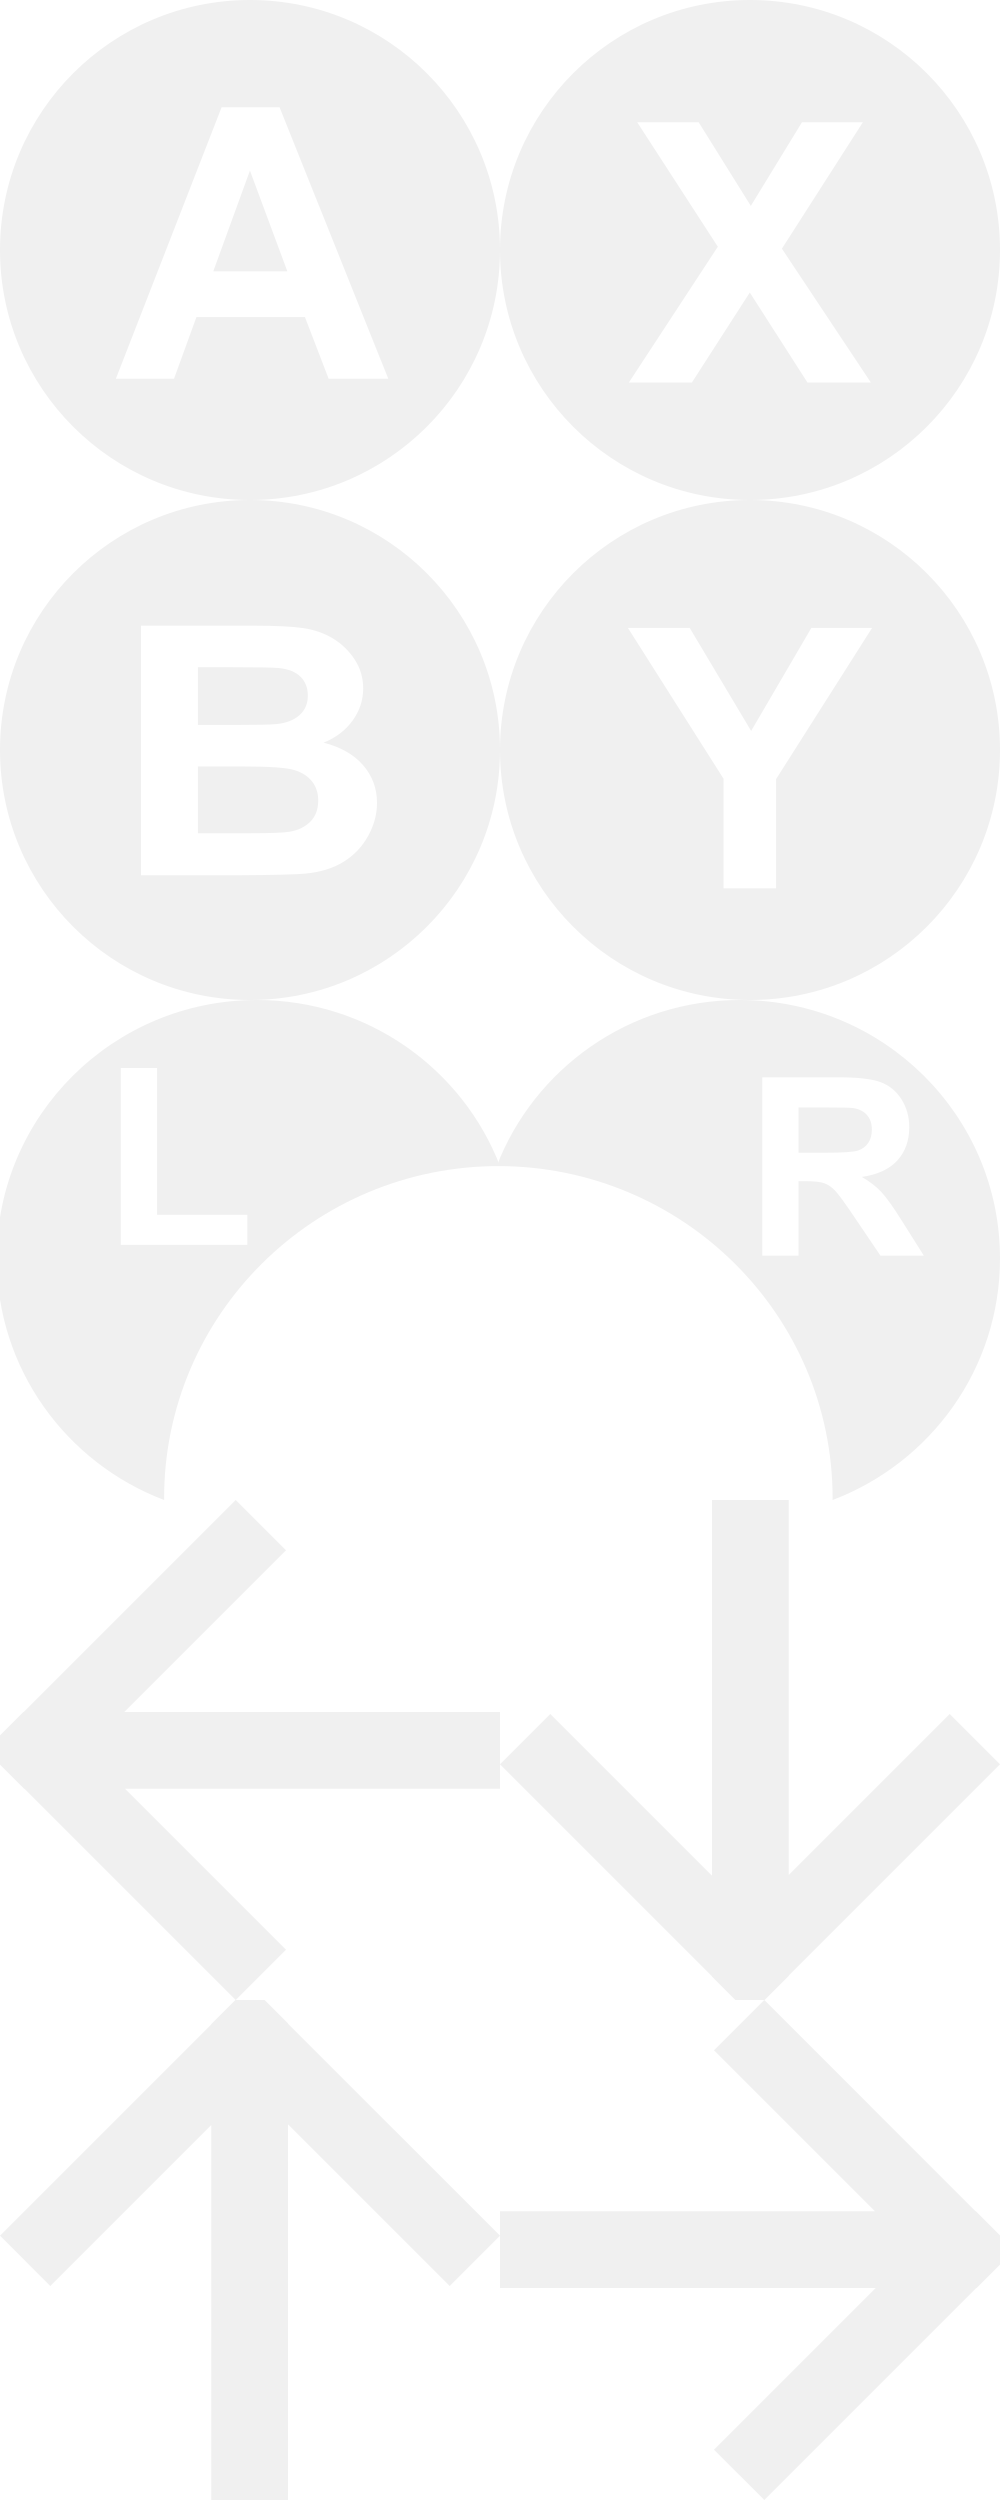
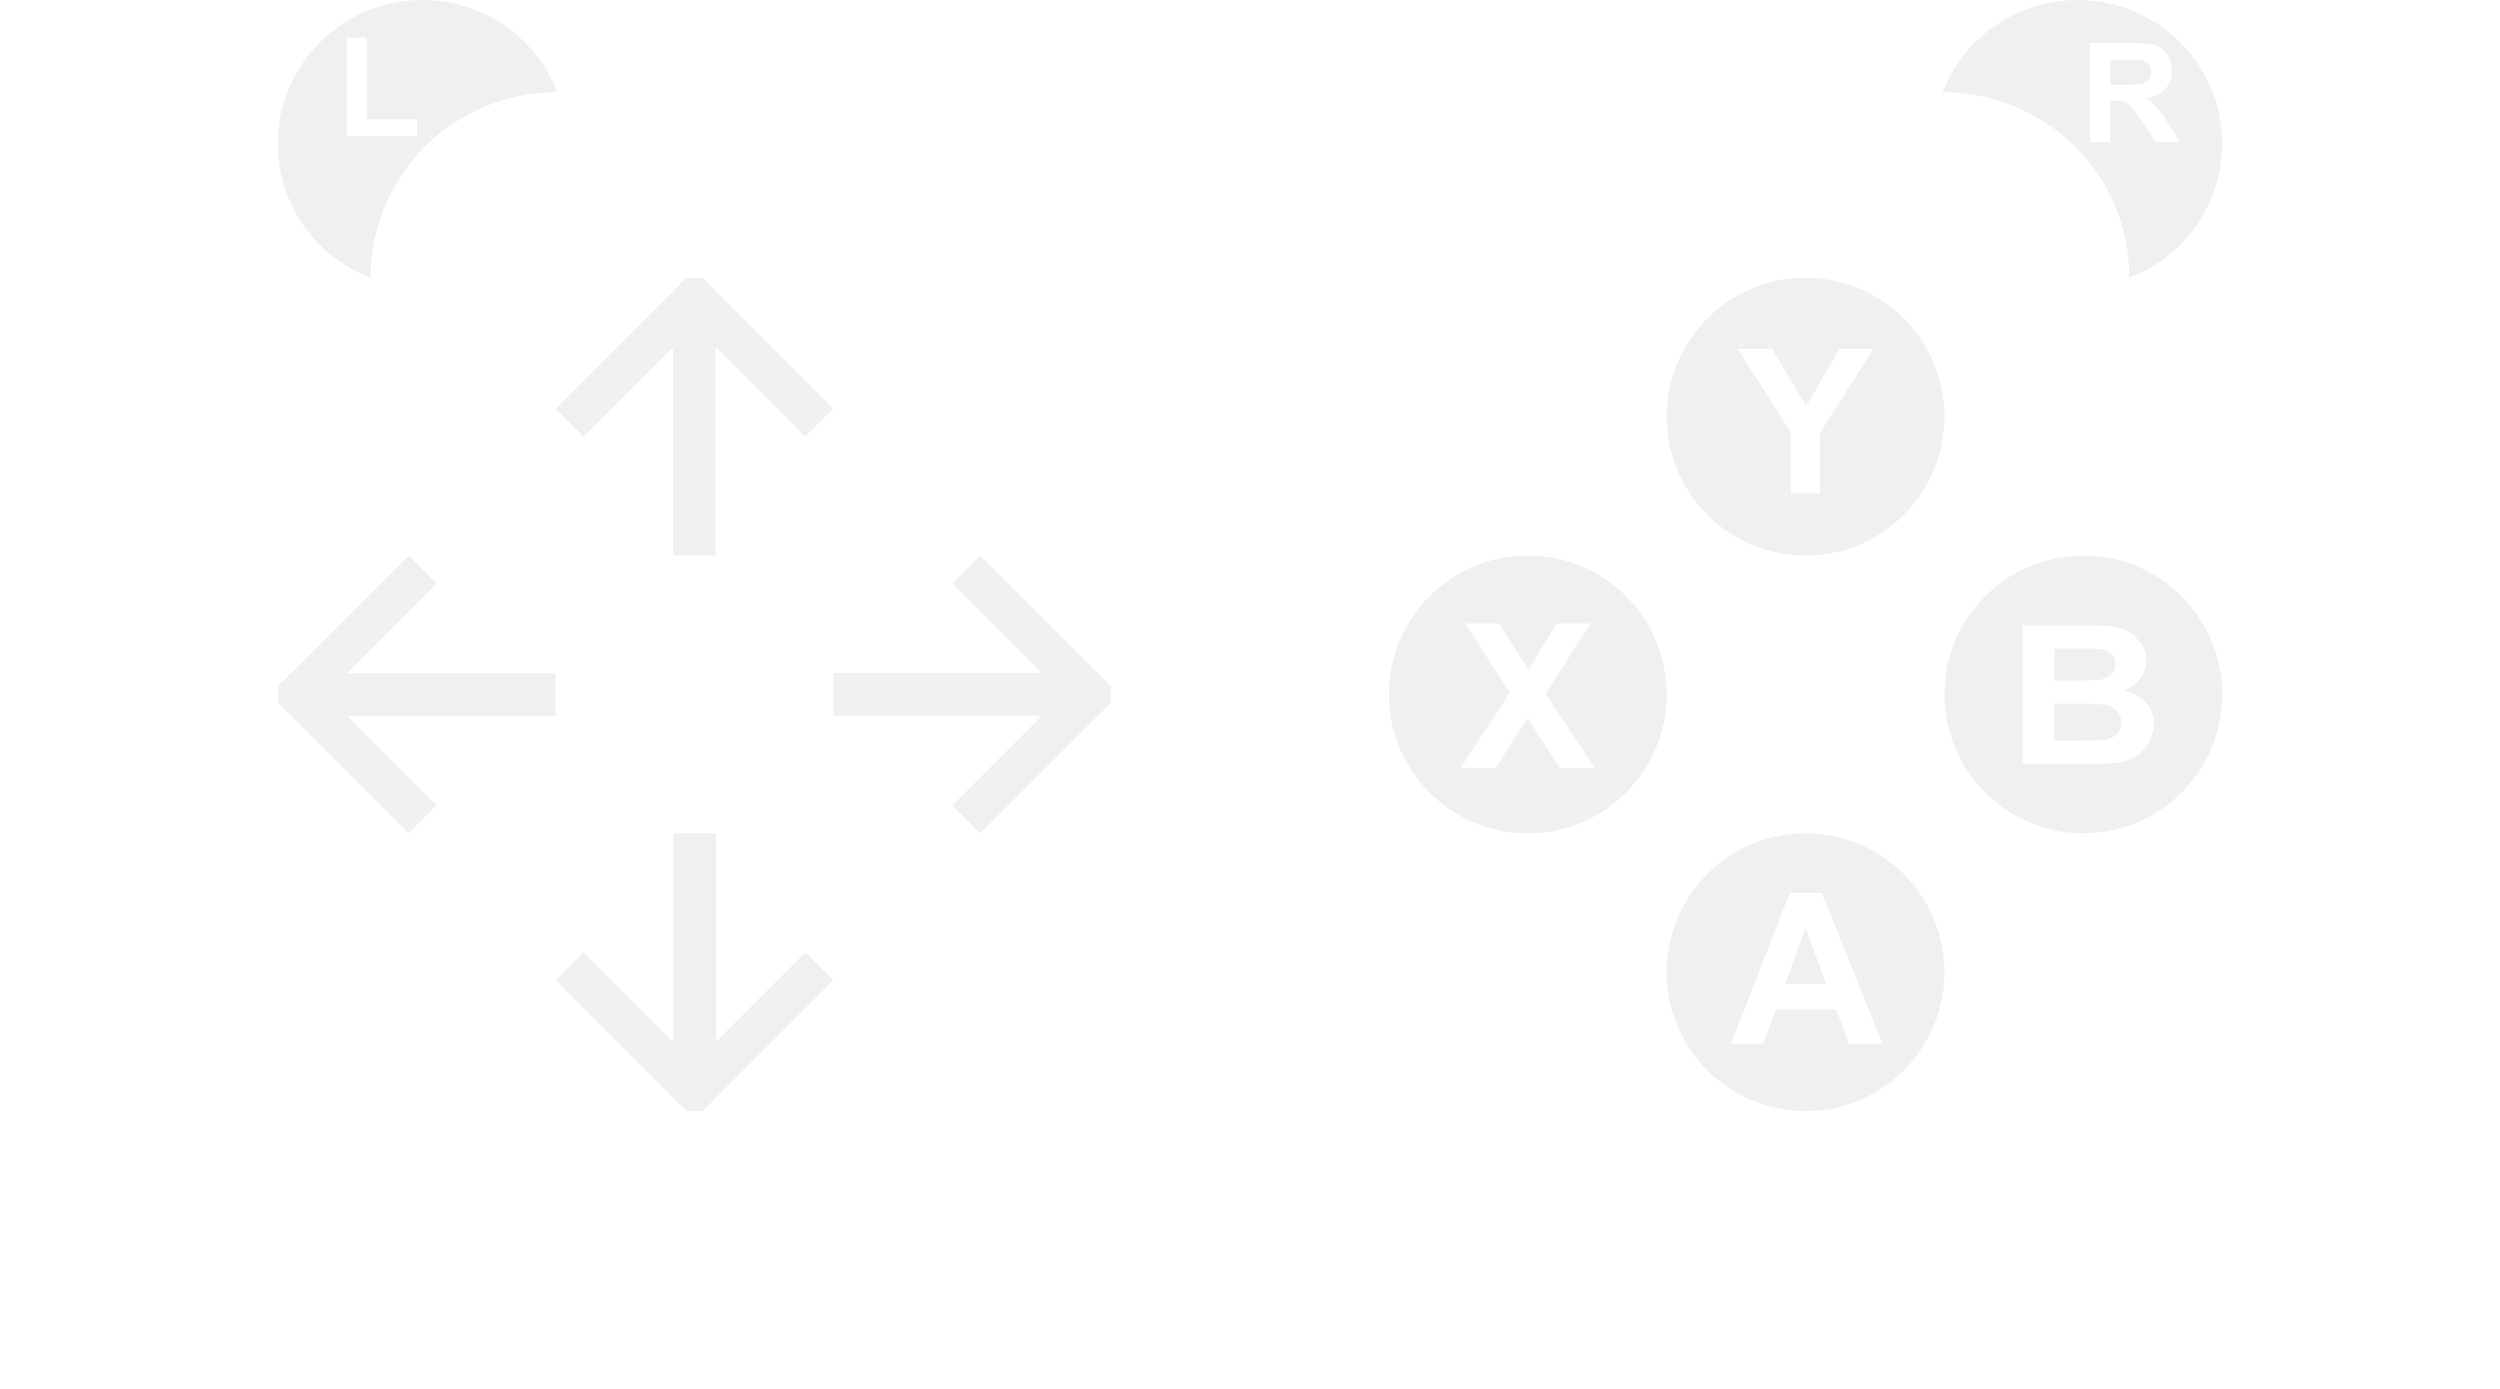
- <svg xmlns="http://www.w3.org/2000/svg" viewBox="0 0 200 500">
-   <path d="M 100 49.999 C 100 77.615 77.615 100 49.999 100 C 22.385 100 0 77.615 0 49.999 C 0 22.385 22.385 0 49.999 0 C 77.615 0 100 22.385 100 49.999 Z M 55.913 21.452 L 44.321 21.452 L 23.17 75.752 L 34.801 75.752 L 39.286 63.416 L 60.987 63.416 L 65.729 75.752 L 77.656 75.752 L 55.913 21.452 Z M 42.653 54.269 L 49.987 34.12 L 57.471 54.269 L 42.653 54.269 Z" style="stroke: rgb(0, 0, 0); fill: rgb(240, 240, 240); stroke-width: 0px;" />
-   <path d="M 100 150.001 C 100 177.614 77.614 200 49.999 200 C 22.386 200 0 177.614 0 150.001 C 0 122.386 22.386 100 49.999 100 C 77.614 100 100 122.386 100 150.001 Z M 28.206 175.057 L 47.385 175.057 C 54.638 175.012 59.21 174.901 61.106 174.719 C 64.131 174.422 66.671 173.635 68.735 172.349 C 70.799 171.066 72.426 169.354 73.618 167.208 C 74.81 165.061 75.403 162.856 75.403 160.584 C 75.403 157.703 74.481 155.193 72.637 153.058 C 70.793 150.923 68.153 149.414 64.718 148.53 C 67.152 147.556 69.081 146.09 70.502 144.138 C 71.926 142.185 72.637 140.039 72.637 137.701 C 72.637 135.546 72.062 133.597 70.908 131.858 C 69.754 130.123 68.312 128.734 66.582 127.689 C 64.853 126.646 62.895 125.956 60.704 125.628 C 58.514 125.302 55.187 125.134 50.727 125.134 L 28.206 125.134 L 28.206 175.057 Z M 46.117 133.444 C 51.473 133.444 54.711 133.5 55.842 133.614 C 57.736 133.82 59.166 134.404 60.126 135.37 C 61.089 136.333 61.567 137.587 61.567 139.131 C 61.567 140.743 61.009 142.044 59.897 143.031 C 58.781 144.017 57.251 144.613 55.304 144.819 C 54.227 144.931 51.473 144.989 47.039 144.989 L 39.584 144.989 L 39.584 133.444 L 46.117 133.444 Z M 48.768 153.296 C 53.945 153.296 57.307 153.537 58.86 154.012 C 60.408 154.491 61.594 155.249 62.413 156.294 C 63.232 157.339 63.643 158.611 63.643 160.108 C 63.643 161.879 63.112 163.294 62.049 164.348 C 60.983 165.405 59.606 166.069 57.918 166.342 C 56.814 166.544 54.212 166.647 50.113 166.647 L 39.584 166.647 L 39.584 153.296 L 48.768 153.296 Z" style="stroke: rgb(0, 0, 0); fill: rgb(240, 240, 240); stroke-width: 0px;" />
-   <path d="M 200 50 C 200 77.614 177.617 100 150 100 C 122.383 100 100 77.614 100 50 C 100 22.383 122.383 0 150 0 C 177.617 0 200 22.383 200 50 Z M 138.381 76.502 L 149.956 58.504 L 161.491 76.502 L 174.169 76.502 L 156.38 49.732 L 172.57 24.454 L 160.391 24.454 L 150.166 41.176 L 139.732 24.454 L 127.442 24.454 L 143.565 49.341 L 125.773 76.502 L 138.381 76.502 Z" style="stroke: rgb(0, 0, 0); fill: rgb(240, 240, 240); stroke-width: 0px;" />
-   <path d="M 200 149.999 C 200 177.612 177.612 200 149.999 200 C 122.385 200 100 177.612 100 149.999 C 100 122.385 122.385 100 149.999 100 C 177.612 100 200 122.385 200 149.999 Z M 155.218 177.669 L 155.218 155.818 L 174.418 125.582 L 162.271 125.582 L 150.229 146.188 L 137.94 125.582 L 125.582 125.582 L 144.708 155.747 L 144.708 177.669 L 155.218 177.669 Z" style="stroke: rgb(0, 0, 0); fill: rgb(240, 240, 240); stroke-width: 0px;" />
-   <path d="M -0.656 251.692 C -0.656 223.143 22.643 200 51.383 200 C 73.57 200 92.514 213.792 100 233.216 C 99.927 233.215 99.854 233.215 99.78 233.215 C 62.801 233.215 32.823 262.957 32.823 299.646 C 32.823 299.764 32.823 299.882 32.824 300 C 13.248 292.575 -0.656 273.746 -0.656 251.692 Z M 49.462 248.968 L 49.462 242.959 L 31.415 242.959 L 31.415 213.596 L 24.157 213.596 L 24.157 248.968 L 49.462 248.968 Z" style="stroke: rgb(0, 0, 0); fill: rgb(240, 240, 240); stroke-width: 0px;" />
-   <path d="M 166.52 300 C 166.521 299.882 166.521 299.764 166.521 299.646 C 166.521 262.957 136.543 233.215 99.564 233.215 C 99.49 233.215 99.417 233.215 99.344 233.216 C 106.83 213.792 125.774 200 147.961 200 C 176.701 200 200 223.143 200 251.692 C 200 273.746 186.096 292.575 166.52 300 Z M 159.708 251.127 L 159.708 236.238 L 161.179 236.238 C 162.847 236.238 164.065 236.372 164.833 236.64 C 165.601 236.907 166.329 237.402 167.015 238.124 C 167.702 238.845 168.977 240.593 170.84 243.366 L 176.088 251.127 L 184.768 251.127 L 180.379 244.169 C 178.646 241.396 177.269 239.466 176.247 238.379 C 175.225 237.292 173.93 236.295 172.361 235.387 C 175.516 234.933 177.886 233.834 179.471 232.091 C 181.057 230.347 181.85 228.137 181.85 225.461 C 181.85 223.353 181.327 221.48 180.281 219.842 C 179.235 218.204 177.841 217.064 176.1 216.424 C 174.359 215.783 171.568 215.463 167.726 215.463 L 152.45 215.463 L 152.45 251.127 L 159.708 251.127 Z M 159.708 221.496 L 165.372 221.496 C 168.315 221.496 170.08 221.536 170.669 221.617 C 171.846 221.812 172.757 222.278 173.403 223.016 C 174.049 223.754 174.371 224.723 174.371 225.923 C 174.371 226.994 174.126 227.886 173.636 228.6 C 173.145 229.313 172.467 229.816 171.6 230.108 C 170.734 230.4 168.56 230.546 165.078 230.546 L 159.708 230.546 L 159.708 221.496 Z" style="stroke: rgb(0, 0, 0); fill: rgb(240, 240, 240); stroke-width: 0px;" />
+ <svg xmlns="http://www.w3.org/2000/svg" viewBox="0 0 900 500">
+   <path d="M 700 349.999 C 700 377.615 677.615 400 649.999 400 C 622.385 400 600 377.615 600 349.999 C 600 322.385 622.385 300 649.999 300 C 677.615 300 700 322.385 700 349.999 Z M 655.913 321.452 L 644.321 321.452 L 623.17 375.752 L 634.801 375.752 L 639.286 363.416 L 660.987 363.416 L 665.729 375.752 L 677.656 375.752 L 655.913 321.452 Z M 642.653 354.269 L 649.987 334.12 L 657.471 354.269 L 642.653 354.269 Z" style="stroke: rgb(0, 0, 0); fill: rgb(240, 240, 240); stroke-width: 0px;" />
+   <path d="M 800 250.001 C 800 277.614 777.614 300 749.999 300 C 722.386 300 700 277.614 700 250.001 C 700 222.386 722.386 200 749.999 200 C 777.614 200 800 222.386 800 250.001 Z M 728.206 275.057 L 747.385 275.057 C 754.638 275.012 759.21 274.901 761.106 274.719 C 764.131 274.422 766.671 273.635 768.735 272.349 C 770.799 271.066 772.426 269.354 773.618 267.208 C 774.81 265.061 775.403 262.856 775.403 260.584 C 775.403 257.703 774.481 255.193 772.637 253.058 C 770.793 250.923 768.153 249.414 764.718 248.53 C 767.152 247.556 769.081 246.09 770.502 244.138 C 771.926 242.185 772.637 240.039 772.637 237.701 C 772.637 235.546 772.062 233.597 770.908 231.858 C 769.754 230.123 768.312 228.734 766.582 227.689 C 764.853 226.646 762.895 225.956 760.704 225.628 C 758.514 225.302 755.187 225.134 750.727 225.134 L 728.206 225.134 L 728.206 275.057 Z M 746.117 233.444 C 751.473 233.444 754.711 233.5 755.842 233.614 C 757.736 233.82 759.166 234.404 760.126 235.37 C 761.089 236.333 761.567 237.587 761.567 239.131 C 761.567 240.743 761.009 242.044 759.897 243.031 C 758.781 244.017 757.251 244.613 755.304 244.819 C 754.227 244.931 751.473 244.989 747.039 244.989 L 739.584 244.989 L 739.584 233.444 L 746.117 233.444 Z M 748.768 253.296 C 753.945 253.296 757.307 253.537 758.86 254.012 C 760.408 254.491 761.594 255.249 762.413 256.294 C 763.232 257.339 763.643 258.611 763.643 260.108 C 763.643 261.879 763.112 263.294 762.049 264.348 C 760.983 265.405 759.606 266.069 757.918 266.342 C 756.814 266.544 754.212 266.647 750.113 266.647 L 739.584 266.647 L 739.584 253.296 L 748.768 253.296 Z" style="stroke: rgb(0, 0, 0); fill: rgb(240, 240, 240); stroke-width: 0px;" />
+   <path d="M 600 250 C 600 277.614 577.617 300 550 300 C 522.383 300 500 277.614 500 250 C 500 222.383 522.383 200 550 200 C 577.617 200 600 222.383 600 250 Z M 538.381 276.502 L 549.956 258.504 L 561.491 276.502 L 574.169 276.502 L 556.38 249.732 L 572.57 224.454 L 560.391 224.454 L 550.166 241.176 L 539.732 224.454 L 527.442 224.454 L 543.565 249.341 L 525.773 276.502 L 538.381 276.502 Z" style="stroke: rgb(0, 0, 0); fill: rgb(240, 240, 240); stroke-width: 0px;" />
+   <path d="M 700 149.999 C 700 177.612 677.612 200 649.999 200 C 622.385 200 600 177.612 600 149.999 C 600 122.385 622.385 100 649.999 100 C 677.612 100 700 122.385 700 149.999 Z M 655.218 177.669 L 655.218 155.818 L 674.418 125.582 L 662.271 125.582 L 650.229 146.188 L 637.94 125.582 L 625.582 125.582 L 644.708 155.747 L 644.708 177.669 L 655.218 177.669 Z" style="stroke: rgb(0, 0, 0); fill: rgb(240, 240, 240); stroke-width: 0px;" />
+   <path d="M 100 51.692 C 100 23.143 123.299 0 152.039 0 C 174.226 0 193.17 13.792 200.656 33.216 C 200.583 33.215 200.51 33.215 200.436 33.215 C 163.457 33.215 133.479 62.957 133.479 99.646 C 133.479 99.764 133.479 99.882 133.48 100 C 113.904 92.575 100 73.746 100 51.692 Z M 150.118 48.968 L 150.118 42.959 L 132.071 42.959 L 132.071 13.596 L 124.813 13.596 L 124.813 48.968 L 150.118 48.968 Z" style="stroke: rgb(0, 0, 0); fill: rgb(240, 240, 240); stroke-width: 0px;" />
+   <path d="M 766.52 100 C 766.521 99.882 766.521 99.764 766.521 99.646 C 766.521 62.957 736.543 33.215 699.564 33.215 C 699.49 33.215 699.417 33.215 699.344 33.216 C 706.83 13.792 725.774 0 747.961 0 C 776.701 0 800 23.143 800 51.692 C 800 73.746 786.096 92.575 766.52 100 Z M 759.708 51.127 L 759.708 36.238 L 761.179 36.238 C 762.847 36.238 764.065 36.372 764.833 36.64 C 765.601 36.907 766.329 37.402 767.015 38.124 C 767.702 38.845 768.977 40.593 770.84 43.366 L 776.088 51.127 L 784.768 51.127 L 780.379 44.169 C 778.646 41.396 777.269 39.466 776.247 38.379 C 775.225 37.292 773.93 36.295 772.361 35.387 C 775.516 34.933 777.886 33.834 779.471 32.091 C 781.057 30.347 781.85 28.137 781.85 25.461 C 781.85 23.353 781.327 21.48 780.281 19.842 C 779.235 18.204 777.841 17.064 776.1 16.424 C 774.359 15.783 771.568 15.463 767.726 15.463 L 752.45 15.463 L 752.45 51.127 L 759.708 51.127 Z M 759.708 21.496 L 765.372 21.496 C 768.315 21.496 770.08 21.536 770.669 21.617 C 771.846 21.812 772.757 22.278 773.403 23.016 C 774.049 23.754 774.371 24.723 774.371 25.923 C 774.371 26.994 774.126 27.886 773.636 28.6 C 773.145 29.313 772.467 29.816 771.6 30.108 C 770.734 30.4 768.56 30.546 765.078 30.546 L 759.708 30.546 L 759.708 21.496 Z" style="stroke: rgb(0, 0, 0); fill: rgb(240, 240, 240); stroke-width: 0px;" />
  <path style="fill: rgb(51, 51, 51); white-space: pre;" />
  <path style="fill: rgb(51, 51, 51); white-space: pre;" />
-   <path d="M 0 347.14 L 42.247 304.894 L 42.247 304.833 L 47.079 300 L 52.921 300 L 57.605 304.684 L 57.605 304.745 L 100 347.14 L 89.941 357.2 L 57.605 324.863 L 57.605 400 L 42.247 400 L 42.247 325.012 L 10.059 357.2 L 0 347.14 Z" style="stroke: rgb(0, 0, 0); stroke-width: 0px; fill: rgb(240, 240, 240);" transform="matrix(0, -1, 1, 0, -300, 400)" />
+   <path d="M 100 247.14 L 142.247 204.894 L 142.247 204.833 L 147.079 200 L 152.921 200 L 157.605 204.684 L 157.605 204.745 L 200 247.14 L 189.941 257.2 L 157.605 224.863 L 157.605 300 L 142.247 300 L 142.247 225.012 L 110.059 257.2 L 100 247.14 Z" style="stroke: rgb(0, 0, 0); stroke-width: 0px; fill: rgb(240, 240, 240);" transform="matrix(0, -1, 1, 0, -100, 400)" />
  <path transform="matrix(1, 0, 0, 1, 249.4168, 61.01886)" style="fill: rgb(51, 51, 51); white-space: pre;" />
-   <path d="M 0 447.14 L 42.247 404.894 L 42.247 404.833 L 47.079 400 L 52.921 400 L 57.605 404.684 L 57.605 404.745 L 100 447.14 L 89.941 457.2 L 57.605 424.863 L 57.605 500 L 42.247 500 L 42.247 425.012 L 10.059 457.2 L 0 447.14 Z" style="stroke: rgb(0, 0, 0); stroke-width: 0px; fill: rgb(240, 240, 240);" />
+   <path d="M 200 147.14 L 242.247 104.894 L 242.247 104.833 L 247.079 100 L 252.921 100 L 257.605 104.684 L 257.605 104.745 L 300 147.14 L 289.941 157.2 L 257.605 124.863 L 257.605 200 L 242.247 200 L 242.247 125.012 L 210.059 157.2 L 200 147.14 Z" style="stroke: rgb(0, 0, 0); stroke-width: 0px; fill: rgb(240, 240, 240);" />
  <path transform="matrix(1, 0, 0, 1, 249.4168, 122.8291)" style="fill: rgb(51, 51, 51); white-space: pre;" />
-   <path d="M 100 447.14 L 142.247 404.894 L 142.247 404.833 L 147.079 400 L 152.921 400 L 157.605 404.684 L 157.605 404.745 L 200 447.14 L 189.941 457.2 L 157.605 424.863 L 157.605 500 L 142.247 500 L 142.247 425.012 L 110.059 457.2 L 100 447.14 Z" style="stroke: rgb(0, 0, 0); stroke-width: 0px; fill: rgb(240, 240, 240);" transform="matrix(0, 1, -1, 0, 600, 300)" />
+   <path d="M 300 247.14 L 342.247 204.894 L 342.247 204.833 L 347.079 200 L 352.921 200 L 357.605 204.684 L 357.605 204.745 L 400 247.14 L 389.941 257.2 L 357.605 224.863 L 357.605 300 L 342.247 300 L 342.247 225.012 L 310.059 257.2 L 300 247.14 Z" style="stroke: rgb(0, 0, 0); stroke-width: 0px; fill: rgb(240, 240, 240);" transform="matrix(0, 1, -1, 0, 600, -100)" />
  <path transform="matrix(1, 0, 0, 1, 249.4168, 122.8291)" style="fill: rgb(51, 51, 51); white-space: pre;" />
-   <path d="M 100 347.14 L 142.247 304.894 L 142.247 304.833 L 147.079 300 L 152.921 300 L 157.605 304.684 L 157.605 304.745 L 200 347.14 L 189.941 357.2 L 157.605 324.863 L 157.605 400 L 142.247 400 L 142.247 325.012 L 110.059 357.2 L 100 347.14 Z" style="stroke: rgb(0, 0, 0); stroke-width: 0px; fill: rgb(240, 240, 240);" transform="matrix(-1, 0, 0, -1, 300, 700)" />
+   <path d="M 200 347.14 L 242.247 304.894 L 242.247 304.833 L 247.079 300 L 252.921 300 L 257.605 304.684 L 257.605 304.745 L 300 347.14 L 289.941 357.2 L 257.605 324.863 L 257.605 400 L 242.247 400 L 242.247 325.012 L 210.059 357.2 L 200 347.14 Z" style="stroke: rgb(0, 0, 0); stroke-width: 0px; fill: rgb(240, 240, 240);" transform="matrix(-1, 0, 0, -1, 500, 700)" />
</svg>
